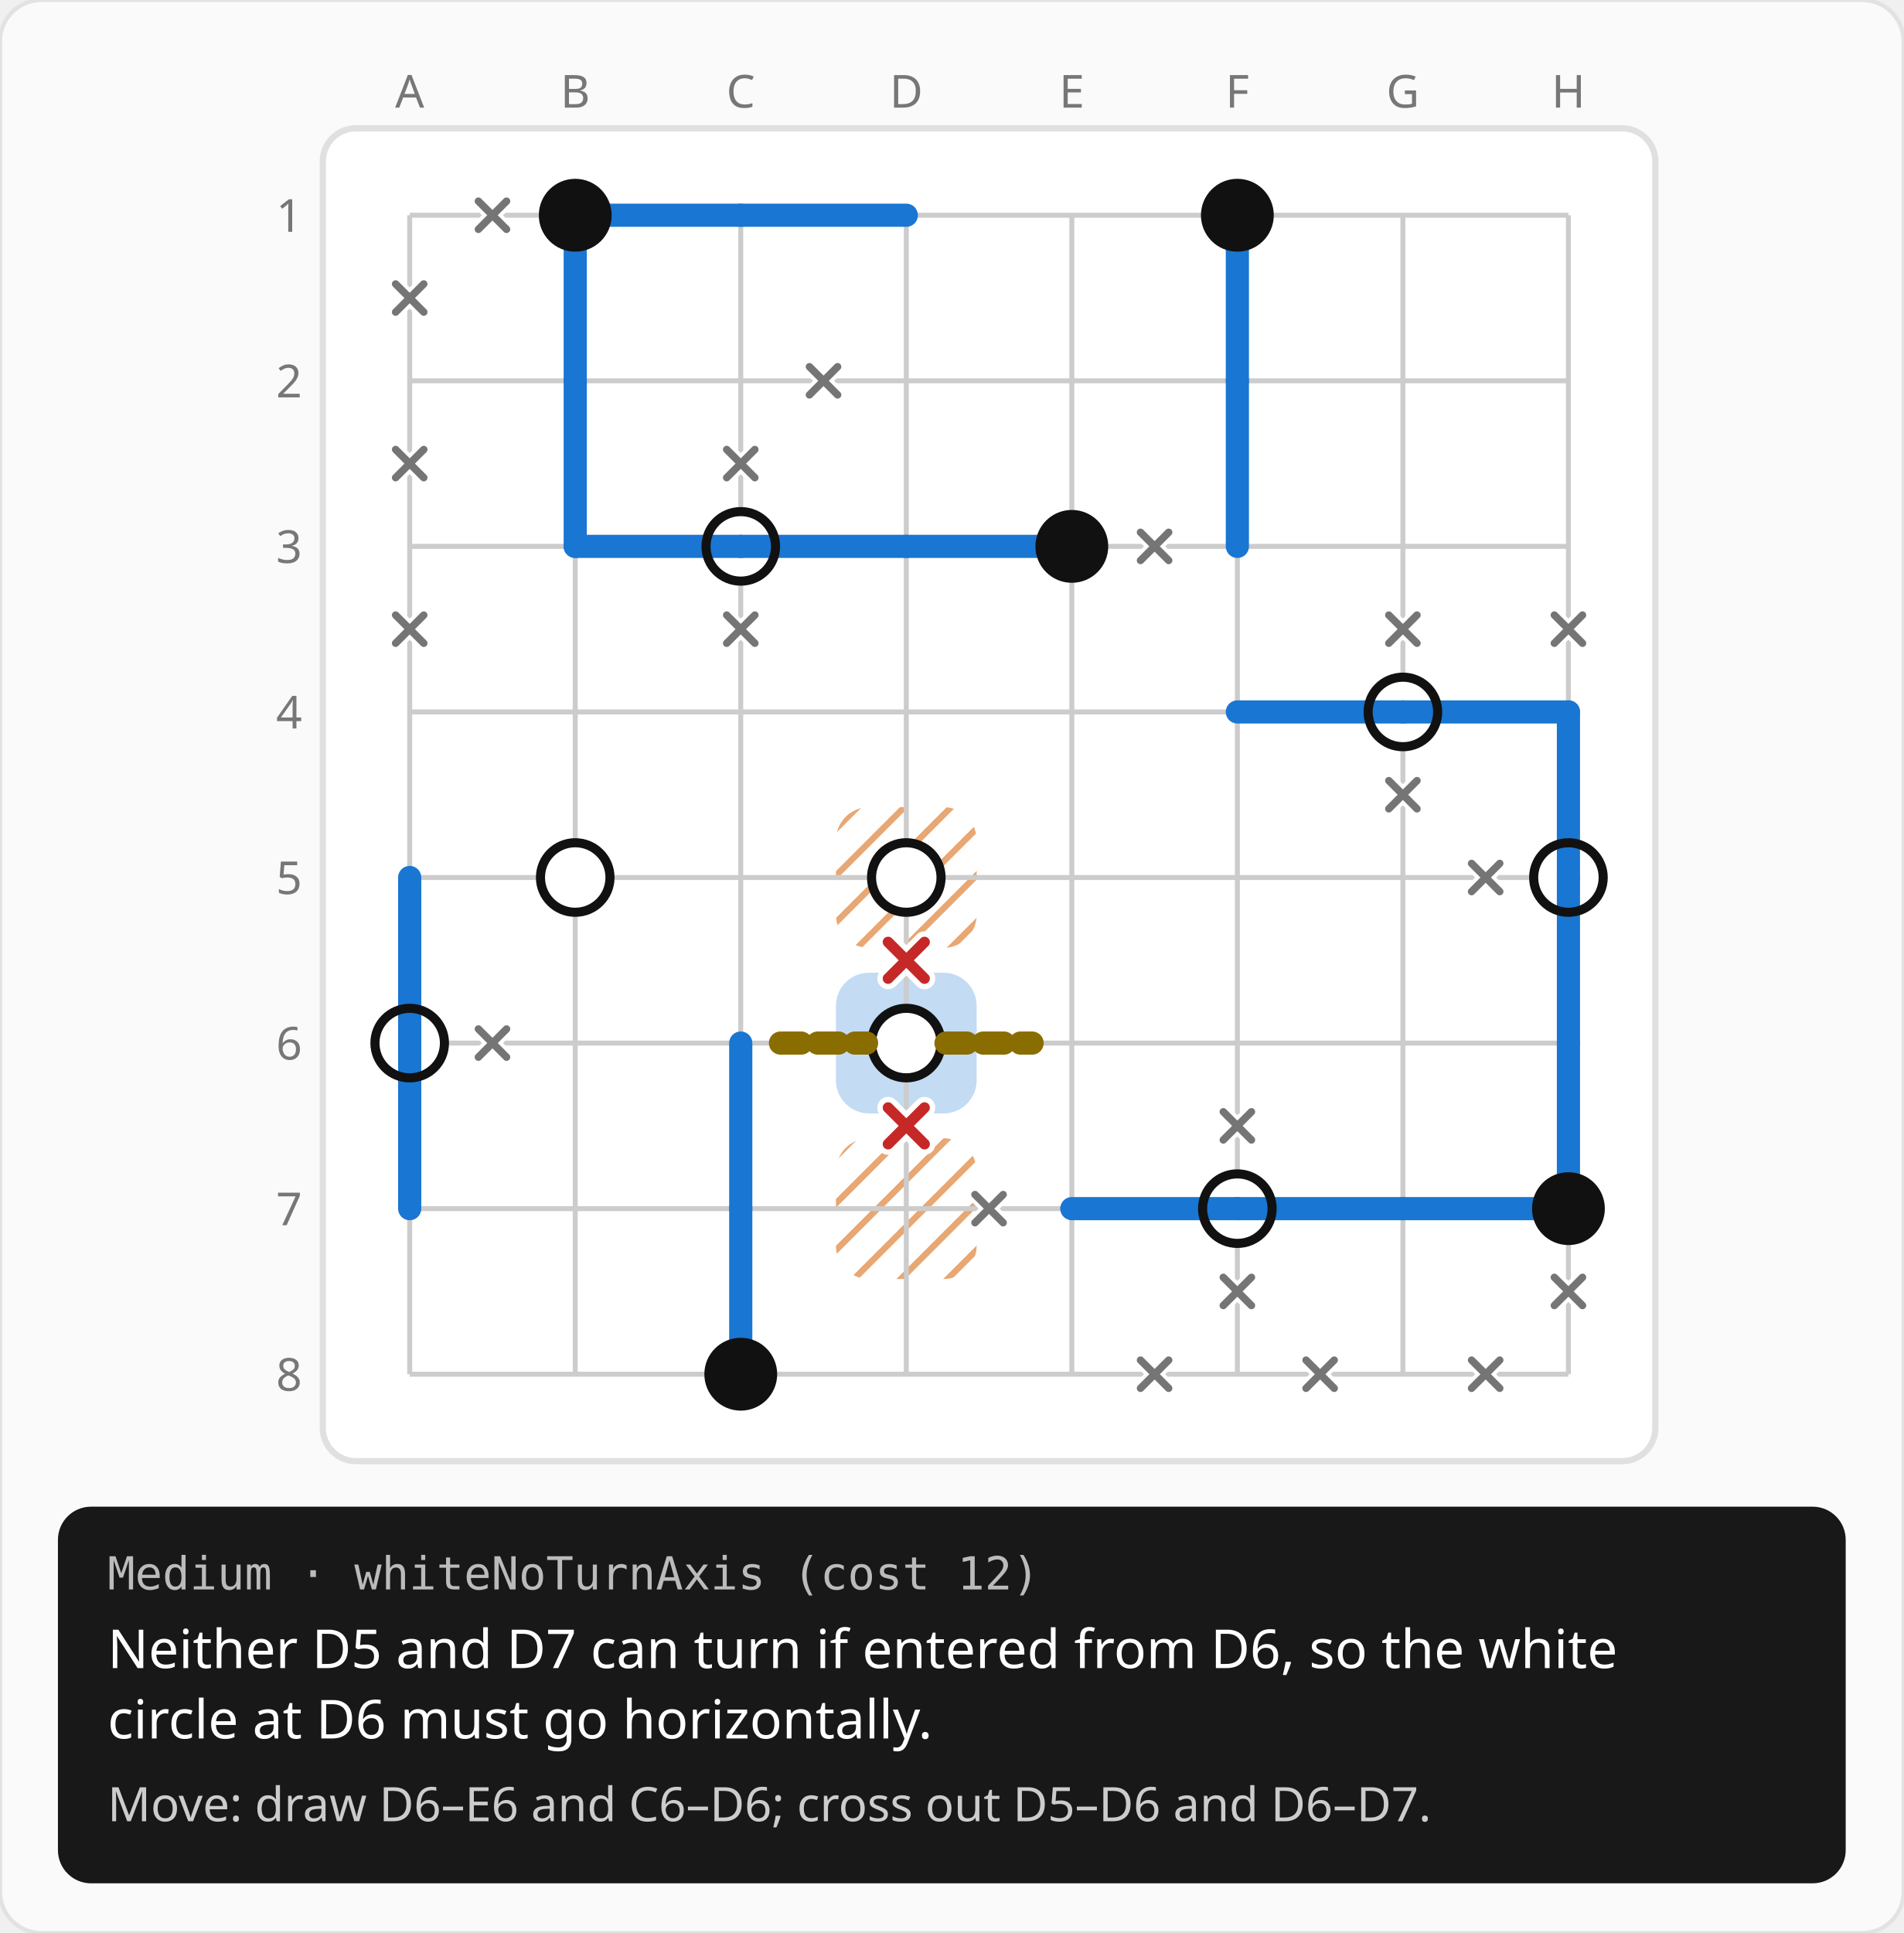
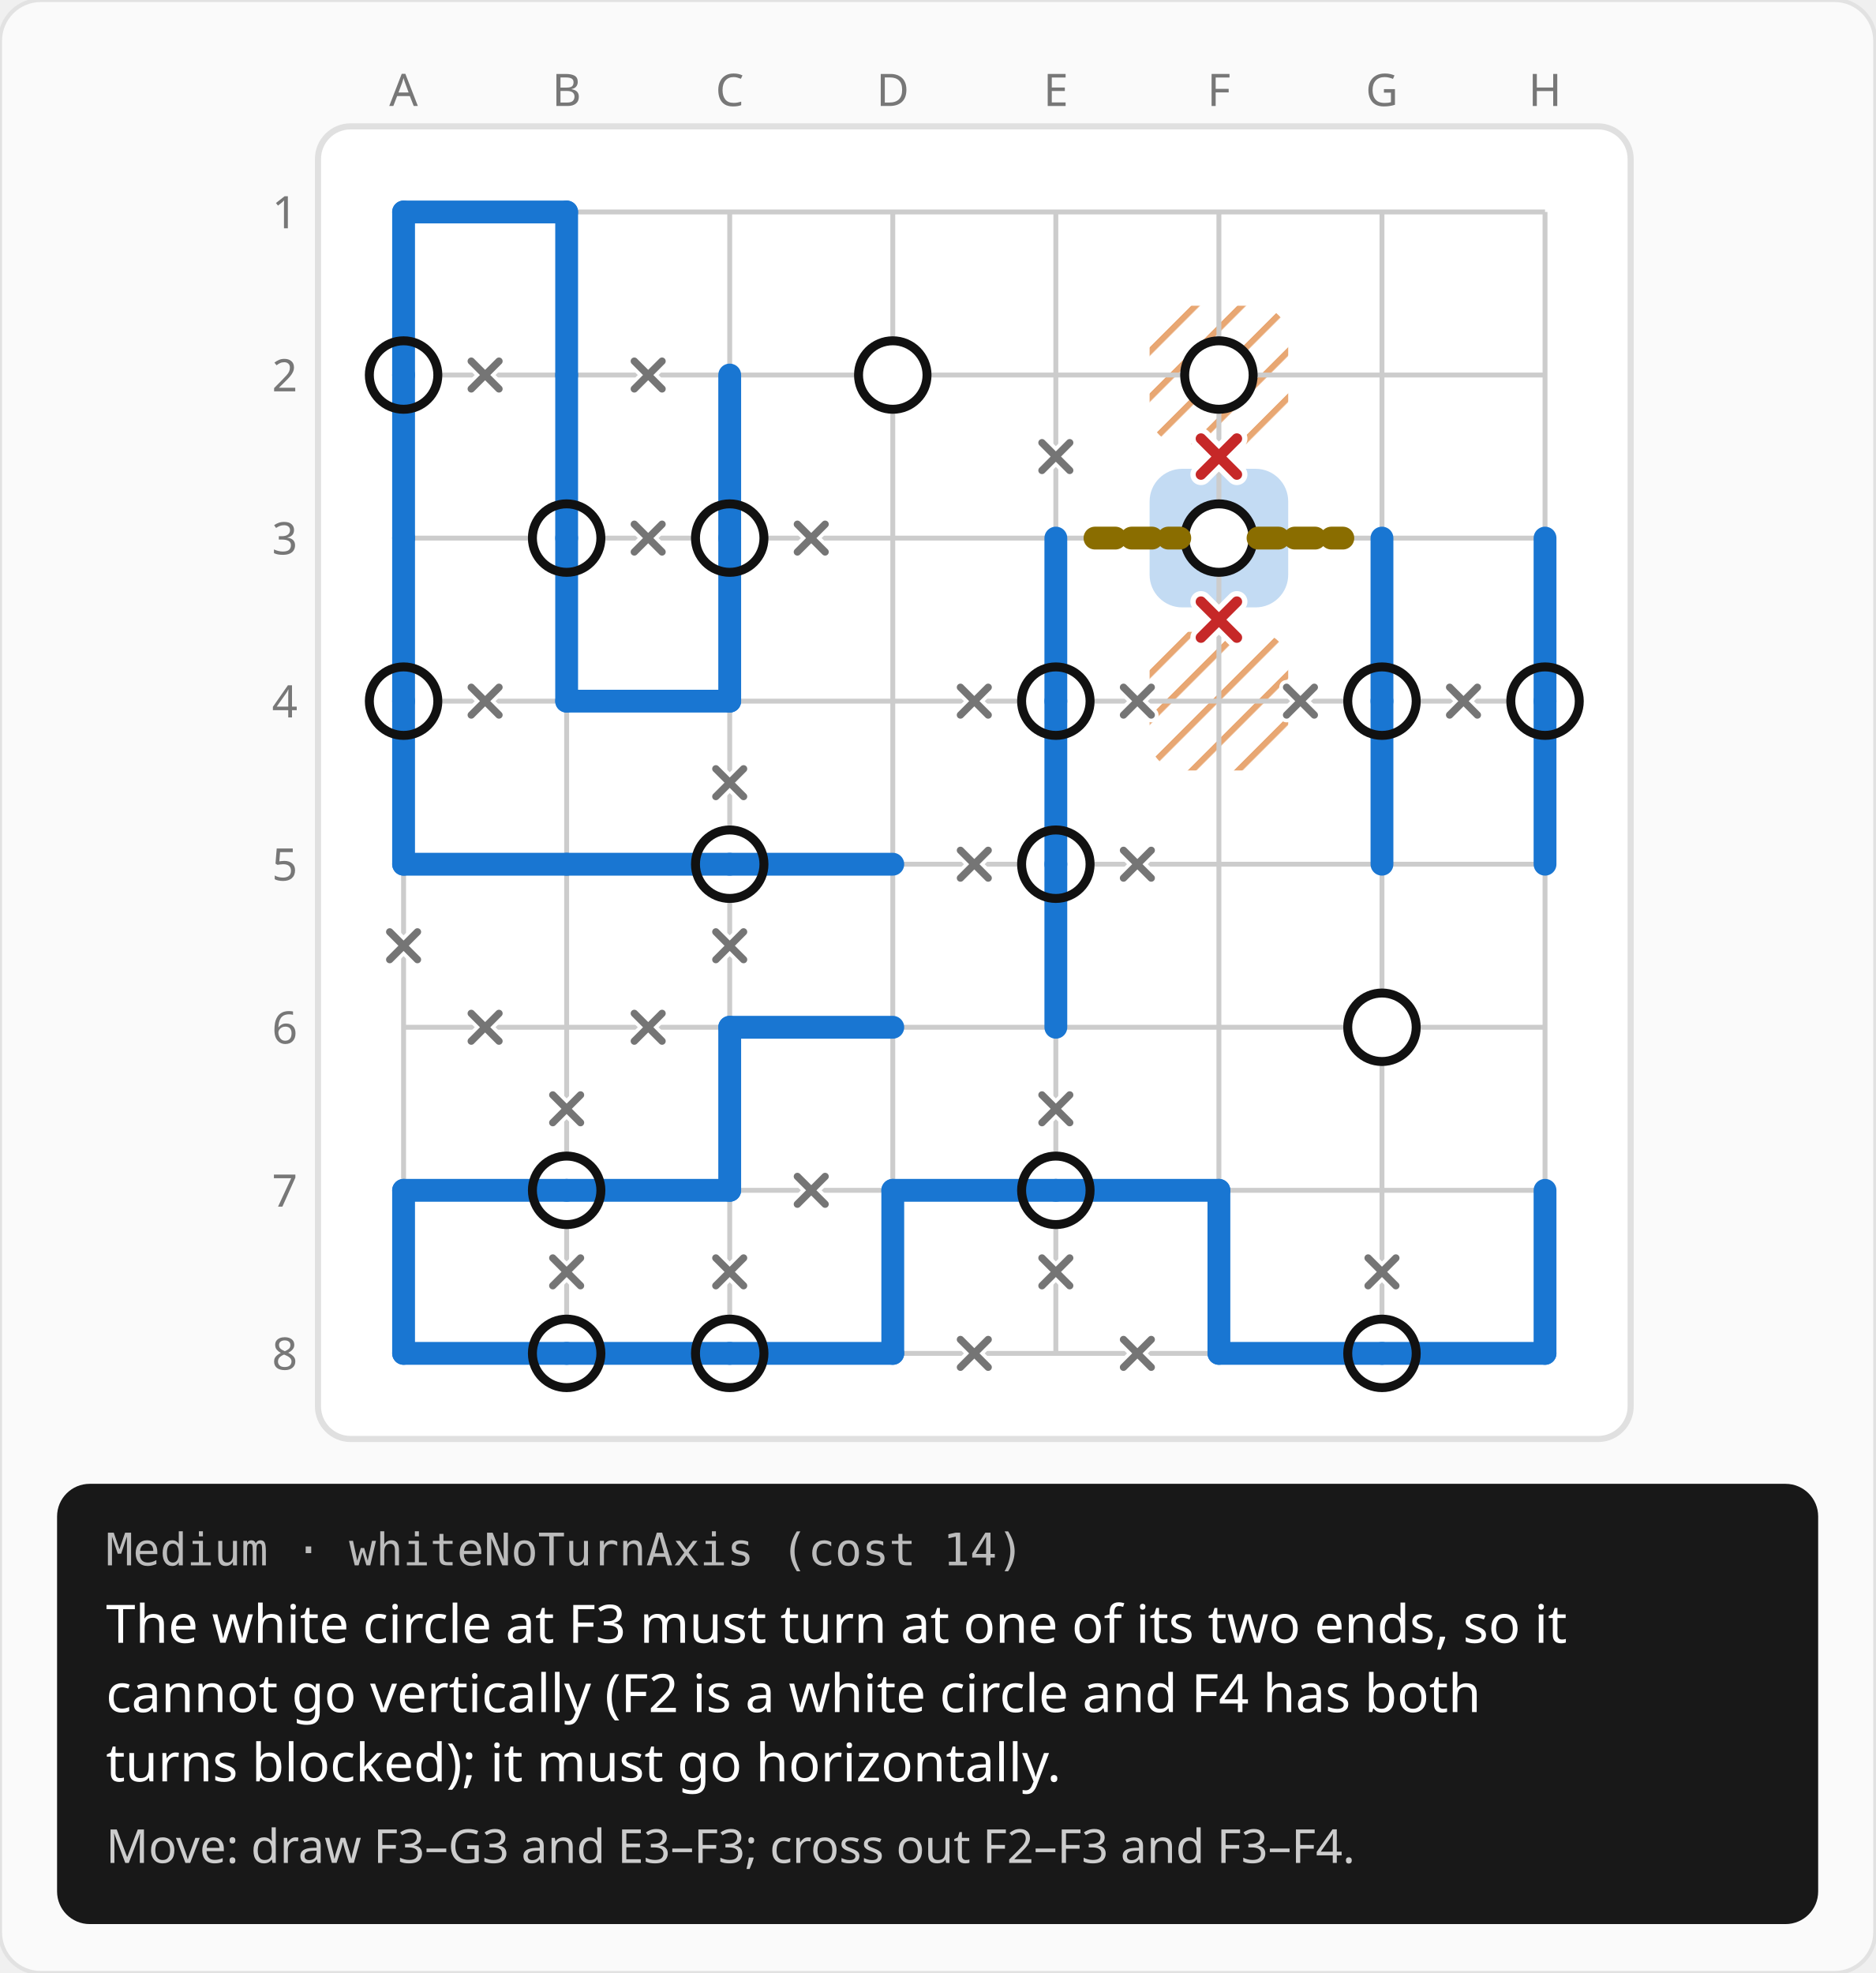
- <svg xmlns="http://www.w3.org/2000/svg" width="460" height="467" viewBox="0 0 460 467">
-   <rect width="460" height="467" rx="10" fill="#fafafa" stroke="#e2e2e2" />
+ <svg xmlns="http://www.w3.org/2000/svg" width="460" height="484" viewBox="0 0 460 484">
+   <rect width="460" height="484" rx="10" fill="#fafafa" stroke="#e2e2e2" />
  <defs>
    <pattern id="hatch" width="8" height="8" patternUnits="userSpaceOnUse" patternTransform="rotate(45)">
      <line x1="0" y1="0" x2="0" y2="8" stroke="#d55e00" stroke-width="3" opacity="0.55" />
    </pattern>
  </defs>
  <g transform="translate(59 12)">
    <text x="40" y="14" fill="#777777" font-size="11" font-family="system-ui, sans-serif" text-anchor="middle">A</text>
    <text x="80" y="14" fill="#777777" font-size="11" font-family="system-ui, sans-serif" text-anchor="middle">B</text>
    <text x="120" y="14" fill="#777777" font-size="11" font-family="system-ui, sans-serif" text-anchor="middle">C</text>
    <text x="160" y="14" fill="#777777" font-size="11" font-family="system-ui, sans-serif" text-anchor="middle">D</text>
    <text x="200" y="14" fill="#777777" font-size="11" font-family="system-ui, sans-serif" text-anchor="middle">E</text>
    <text x="240" y="14" fill="#777777" font-size="11" font-family="system-ui, sans-serif" text-anchor="middle">F</text>
    <text x="280" y="14" fill="#777777" font-size="11" font-family="system-ui, sans-serif" text-anchor="middle">G</text>
    <text x="320" y="14" fill="#777777" font-size="11" font-family="system-ui, sans-serif" text-anchor="middle">H</text>
    <text x="14" y="44" fill="#777777" font-size="11" font-family="system-ui, sans-serif" text-anchor="end">1</text>
    <text x="14" y="84" fill="#777777" font-size="11" font-family="system-ui, sans-serif" text-anchor="end">2</text>
    <text x="14" y="124" fill="#777777" font-size="11" font-family="system-ui, sans-serif" text-anchor="end">3</text>
    <text x="14" y="164" fill="#777777" font-size="11" font-family="system-ui, sans-serif" text-anchor="end">4</text>
    <text x="14" y="204" fill="#777777" font-size="11" font-family="system-ui, sans-serif" text-anchor="end">5</text>
    <text x="14" y="244" fill="#777777" font-size="11" font-family="system-ui, sans-serif" text-anchor="end">6</text>
    <text x="14" y="284" fill="#777777" font-size="11" font-family="system-ui, sans-serif" text-anchor="end">7</text>
    <text x="14" y="324" fill="#777777" font-size="11" font-family="system-ui, sans-serif" text-anchor="end">8</text>
    <g transform="translate(18 18)">
      <rect x="1" y="1" width="322" height="322" rx="8" fill="#ffffff" stroke="#e0e0e0" stroke-width="1.5" />
-       <rect x="125" y="205" width="34" height="34" rx="8" fill="rgba(25,118,210,0.26)" />
-       <rect x="125" y="165" width="34" height="34" rx="8" fill="url(#hatch)" />
-       <rect x="125" y="245" width="34" height="34" rx="8" fill="url(#hatch)" />
+       <rect x="205" y="85" width="34" height="34" rx="8" fill="rgba(25,118,210,0.26)" />
+       <rect x="205" y="45" width="34" height="34" rx="8" fill="url(#hatch)" />
+       <rect x="205" y="125" width="34" height="34" rx="8" fill="url(#hatch)" />
      <line x1="22" y1="22" x2="302" y2="22" stroke="#cccccc" stroke-width="1.2" />
      <line x1="22" y1="62" x2="302" y2="62" stroke="#cccccc" stroke-width="1.2" />
      <line x1="22" y1="102" x2="302" y2="102" stroke="#cccccc" stroke-width="1.2" />
      <line x1="22" y1="142" x2="302" y2="142" stroke="#cccccc" stroke-width="1.2" />
      <line x1="22" y1="182" x2="302" y2="182" stroke="#cccccc" stroke-width="1.2" />
      <line x1="22" y1="222" x2="302" y2="222" stroke="#cccccc" stroke-width="1.2" />
      <line x1="22" y1="262" x2="302" y2="262" stroke="#cccccc" stroke-width="1.2" />
      <line x1="22" y1="302" x2="302" y2="302" stroke="#cccccc" stroke-width="1.2" />
      <line x1="22" y1="22" x2="22" y2="302" stroke="#cccccc" stroke-width="1.2" />
      <line x1="62" y1="22" x2="62" y2="302" stroke="#cccccc" stroke-width="1.2" />
      <line x1="102" y1="22" x2="102" y2="302" stroke="#cccccc" stroke-width="1.2" />
      <line x1="142" y1="22" x2="142" y2="302" stroke="#cccccc" stroke-width="1.2" />
      <line x1="182" y1="22" x2="182" y2="302" stroke="#cccccc" stroke-width="1.2" />
      <line x1="222" y1="22" x2="222" y2="302" stroke="#cccccc" stroke-width="1.2" />
      <line x1="262" y1="22" x2="262" y2="302" stroke="#cccccc" stroke-width="1.2" />
      <line x1="302" y1="22" x2="302" y2="302" stroke="#cccccc" stroke-width="1.2" />
+       <circle cx="22" cy="62" r="8.4" fill="#ffffff" />
+       <circle cx="142" cy="62" r="8.4" fill="#ffffff" />
+       <circle cx="222" cy="62" r="8.4" fill="#ffffff" />
+       <circle cx="62" cy="102" r="8.4" fill="#ffffff" />
      <circle cx="102" cy="102" r="8.4" fill="#ffffff" />
+       <circle cx="222" cy="102" r="8.4" fill="#ffffff" />
+       <circle cx="22" cy="142" r="8.4" fill="#ffffff" />
+       <circle cx="182" cy="142" r="8.4" fill="#ffffff" />
      <circle cx="262" cy="142" r="8.4" fill="#ffffff" />
-       <circle cx="62" cy="182" r="8.4" fill="#ffffff" />
-       <circle cx="142" cy="182" r="8.4" fill="#ffffff" />
-       <circle cx="302" cy="182" r="8.4" fill="#ffffff" />
-       <circle cx="22" cy="222" r="8.4" fill="#ffffff" />
-       <circle cx="142" cy="222" r="8.4" fill="#ffffff" />
-       <circle cx="222" cy="262" r="8.4" fill="#ffffff" />
-       <line x1="62" y1="22" x2="102" y2="22" stroke="#1976d2" stroke-width="5.6" stroke-linecap="round" />
+       <circle cx="302" cy="142" r="8.4" fill="#ffffff" />
+       <circle cx="102" cy="182" r="8.4" fill="#ffffff" />
+       <circle cx="182" cy="182" r="8.4" fill="#ffffff" />
+       <circle cx="262" cy="222" r="8.4" fill="#ffffff" />
+       <circle cx="62" cy="262" r="8.4" fill="#ffffff" />
+       <circle cx="182" cy="262" r="8.4" fill="#ffffff" />
+       <circle cx="62" cy="302" r="8.4" fill="#ffffff" />
+       <circle cx="102" cy="302" r="8.4" fill="#ffffff" />
+       <circle cx="262" cy="302" r="8.4" fill="#ffffff" />
+       <line x1="22" y1="22" x2="62" y2="22" stroke="#1976d2" stroke-width="5.6" stroke-linecap="round" />
+       <line x1="22" y1="22" x2="22" y2="62" stroke="#1976d2" stroke-width="5.6" stroke-linecap="round" />
      <line x1="62" y1="22" x2="62" y2="62" stroke="#1976d2" stroke-width="5.6" stroke-linecap="round" />
-       <line x1="102" y1="22" x2="142" y2="22" stroke="#1976d2" stroke-width="5.6" stroke-linecap="round" />
-       <line x1="222" y1="22" x2="222" y2="62" stroke="#1976d2" stroke-width="5.6" stroke-linecap="round" />
+       <line x1="22" y1="62" x2="22" y2="102" stroke="#1976d2" stroke-width="5.6" stroke-linecap="round" />
      <line x1="62" y1="62" x2="62" y2="102" stroke="#1976d2" stroke-width="5.6" stroke-linecap="round" />
-       <line x1="222" y1="62" x2="222" y2="102" stroke="#1976d2" stroke-width="5.6" stroke-linecap="round" />
-       <line x1="62" y1="102" x2="102" y2="102" stroke="#1976d2" stroke-width="5.6" stroke-linecap="round" />
-       <line x1="102" y1="102" x2="142" y2="102" stroke="#1976d2" stroke-width="5.6" stroke-linecap="round" />
-       <line x1="142" y1="102" x2="182" y2="102" stroke="#1976d2" stroke-width="5.6" stroke-linecap="round" />
-       <line x1="222" y1="142" x2="262" y2="142" stroke="#1976d2" stroke-width="5.6" stroke-linecap="round" />
-       <line x1="262" y1="142" x2="302" y2="142" stroke="#1976d2" stroke-width="5.6" stroke-linecap="round" />
+       <line x1="102" y1="62" x2="102" y2="102" stroke="#1976d2" stroke-width="5.6" stroke-linecap="round" />
+       <line x1="22" y1="102" x2="22" y2="142" stroke="#1976d2" stroke-width="5.6" stroke-linecap="round" />
+       <line x1="62" y1="102" x2="62" y2="142" stroke="#1976d2" stroke-width="5.6" stroke-linecap="round" />
+       <line x1="102" y1="102" x2="102" y2="142" stroke="#1976d2" stroke-width="5.6" stroke-linecap="round" />
+       <line x1="182" y1="102" x2="182" y2="142" stroke="#1976d2" stroke-width="5.6" stroke-linecap="round" />
+       <line x1="262" y1="102" x2="262" y2="142" stroke="#1976d2" stroke-width="5.6" stroke-linecap="round" />
+       <line x1="302" y1="102" x2="302" y2="142" stroke="#1976d2" stroke-width="5.6" stroke-linecap="round" />
+       <line x1="22" y1="142" x2="22" y2="182" stroke="#1976d2" stroke-width="5.6" stroke-linecap="round" />
+       <line x1="62" y1="142" x2="102" y2="142" stroke="#1976d2" stroke-width="5.6" stroke-linecap="round" />
+       <line x1="182" y1="142" x2="182" y2="182" stroke="#1976d2" stroke-width="5.6" stroke-linecap="round" />
+       <line x1="262" y1="142" x2="262" y2="182" stroke="#1976d2" stroke-width="5.6" stroke-linecap="round" />
      <line x1="302" y1="142" x2="302" y2="182" stroke="#1976d2" stroke-width="5.6" stroke-linecap="round" />
-       <line x1="22" y1="182" x2="22" y2="222" stroke="#1976d2" stroke-width="5.6" stroke-linecap="round" />
-       <line x1="302" y1="182" x2="302" y2="222" stroke="#1976d2" stroke-width="5.6" stroke-linecap="round" />
-       <line x1="22" y1="222" x2="22" y2="262" stroke="#1976d2" stroke-width="5.6" stroke-linecap="round" />
+       <line x1="22" y1="182" x2="62" y2="182" stroke="#1976d2" stroke-width="5.6" stroke-linecap="round" />
+       <line x1="62" y1="182" x2="102" y2="182" stroke="#1976d2" stroke-width="5.6" stroke-linecap="round" />
+       <line x1="102" y1="182" x2="142" y2="182" stroke="#1976d2" stroke-width="5.6" stroke-linecap="round" />
+       <line x1="182" y1="182" x2="182" y2="222" stroke="#1976d2" stroke-width="5.6" stroke-linecap="round" />
+       <line x1="102" y1="222" x2="142" y2="222" stroke="#1976d2" stroke-width="5.6" stroke-linecap="round" />
      <line x1="102" y1="222" x2="102" y2="262" stroke="#1976d2" stroke-width="5.6" stroke-linecap="round" />
-       <line x1="302" y1="222" x2="302" y2="262" stroke="#1976d2" stroke-width="5.6" stroke-linecap="round" />
-       <line x1="102" y1="262" x2="102" y2="302" stroke="#1976d2" stroke-width="5.6" stroke-linecap="round" />
+       <line x1="22" y1="262" x2="62" y2="262" stroke="#1976d2" stroke-width="5.6" stroke-linecap="round" />
+       <line x1="22" y1="262" x2="22" y2="302" stroke="#1976d2" stroke-width="5.6" stroke-linecap="round" />
+       <line x1="62" y1="262" x2="102" y2="262" stroke="#1976d2" stroke-width="5.6" stroke-linecap="round" />
+       <line x1="142" y1="262" x2="182" y2="262" stroke="#1976d2" stroke-width="5.6" stroke-linecap="round" />
+       <line x1="142" y1="262" x2="142" y2="302" stroke="#1976d2" stroke-width="5.6" stroke-linecap="round" />
      <line x1="182" y1="262" x2="222" y2="262" stroke="#1976d2" stroke-width="5.6" stroke-linecap="round" />
-       <line x1="222" y1="262" x2="262" y2="262" stroke="#1976d2" stroke-width="5.6" stroke-linecap="round" />
-       <line x1="262" y1="262" x2="302" y2="262" stroke="#1976d2" stroke-width="5.6" stroke-linecap="round" />
-       <circle cx="62" cy="22" r="8.8" fill="#111111" />
-       <circle cx="222" cy="22" r="8.8" fill="#111111" />
+       <line x1="222" y1="262" x2="222" y2="302" stroke="#1976d2" stroke-width="5.6" stroke-linecap="round" />
+       <line x1="302" y1="262" x2="302" y2="302" stroke="#1976d2" stroke-width="5.6" stroke-linecap="round" />
+       <line x1="22" y1="302" x2="62" y2="302" stroke="#1976d2" stroke-width="5.6" stroke-linecap="round" />
+       <line x1="62" y1="302" x2="102" y2="302" stroke="#1976d2" stroke-width="5.6" stroke-linecap="round" />
+       <line x1="102" y1="302" x2="142" y2="302" stroke="#1976d2" stroke-width="5.6" stroke-linecap="round" />
+       <line x1="222" y1="302" x2="262" y2="302" stroke="#1976d2" stroke-width="5.6" stroke-linecap="round" />
+       <line x1="262" y1="302" x2="302" y2="302" stroke="#1976d2" stroke-width="5.6" stroke-linecap="round" />
+       <circle cx="22" cy="62" r="8.4" fill="none" stroke="#111111" stroke-width="2.2" />
+       <circle cx="142" cy="62" r="8.4" fill="none" stroke="#111111" stroke-width="2.2" />
+       <circle cx="222" cy="62" r="8.4" fill="none" stroke="#111111" stroke-width="2.2" />
+       <circle cx="62" cy="102" r="8.4" fill="none" stroke="#111111" stroke-width="2.2" />
      <circle cx="102" cy="102" r="8.4" fill="none" stroke="#111111" stroke-width="2.2" />
-       <circle cx="182" cy="102" r="8.8" fill="#111111" />
+       <circle cx="222" cy="102" r="8.4" fill="none" stroke="#111111" stroke-width="2.2" />
+       <circle cx="22" cy="142" r="8.4" fill="none" stroke="#111111" stroke-width="2.2" />
+       <circle cx="182" cy="142" r="8.4" fill="none" stroke="#111111" stroke-width="2.2" />
      <circle cx="262" cy="142" r="8.4" fill="none" stroke="#111111" stroke-width="2.2" />
-       <circle cx="62" cy="182" r="8.4" fill="none" stroke="#111111" stroke-width="2.2" />
-       <circle cx="142" cy="182" r="8.4" fill="none" stroke="#111111" stroke-width="2.2" />
-       <circle cx="302" cy="182" r="8.4" fill="none" stroke="#111111" stroke-width="2.2" />
-       <circle cx="22" cy="222" r="8.4" fill="none" stroke="#111111" stroke-width="2.2" />
-       <circle cx="142" cy="222" r="8.4" fill="none" stroke="#111111" stroke-width="2.2" />
-       <circle cx="222" cy="262" r="8.4" fill="none" stroke="#111111" stroke-width="2.2" />
-       <circle cx="302" cy="262" r="8.8" fill="#111111" />
-       <circle cx="102" cy="302" r="8.8" fill="#111111" />
-       <path d="M38.6 18.6L45.4 25.4M38.6 25.4L45.4 18.6" stroke="#ffffff" stroke-width="3.6" stroke-linecap="round" />
-       <path d="M38.6 18.6L45.4 25.4M38.6 25.4L45.4 18.6" stroke="#757575" stroke-width="1.8" stroke-linecap="round" />
-       <path d="M18.6 38.6L25.4 45.4M18.6 45.4L25.4 38.6" stroke="#ffffff" stroke-width="3.6" stroke-linecap="round" />
-       <path d="M18.6 38.6L25.4 45.4M18.6 45.4L25.4 38.6" stroke="#757575" stroke-width="1.8" stroke-linecap="round" />
-       <path d="M18.6 78.6L25.4 85.4M18.6 85.4L25.4 78.6" stroke="#ffffff" stroke-width="3.6" stroke-linecap="round" />
-       <path d="M18.6 78.6L25.4 85.4M18.6 85.4L25.4 78.6" stroke="#757575" stroke-width="1.8" stroke-linecap="round" />
-       <path d="M118.6 58.6L125.4 65.4M118.6 65.4L125.4 58.6" stroke="#ffffff" stroke-width="3.6" stroke-linecap="round" />
-       <path d="M118.6 58.6L125.4 65.4M118.6 65.4L125.4 58.6" stroke="#757575" stroke-width="1.8" stroke-linecap="round" />
-       <path d="M98.6 78.6L105.4 85.4M98.6 85.4L105.4 78.6" stroke="#ffffff" stroke-width="3.6" stroke-linecap="round" />
-       <path d="M98.6 78.6L105.4 85.4M98.6 85.4L105.4 78.6" stroke="#757575" stroke-width="1.8" stroke-linecap="round" />
-       <path d="M18.6 118.6L25.4 125.4M18.6 125.4L25.4 118.6" stroke="#ffffff" stroke-width="3.6" stroke-linecap="round" />
-       <path d="M18.6 118.6L25.4 125.4M18.6 125.4L25.4 118.6" stroke="#757575" stroke-width="1.8" stroke-linecap="round" />
-       <path d="M98.6 118.6L105.4 125.4M98.6 125.4L105.4 118.6" stroke="#ffffff" stroke-width="3.6" stroke-linecap="round" />
-       <path d="M98.6 118.6L105.4 125.4M98.6 125.4L105.4 118.6" stroke="#757575" stroke-width="1.8" stroke-linecap="round" />
-       <path d="M198.6 98.6L205.4 105.4M198.6 105.4L205.4 98.6" stroke="#ffffff" stroke-width="3.6" stroke-linecap="round" />
-       <path d="M198.6 98.6L205.4 105.4M198.6 105.4L205.4 98.6" stroke="#757575" stroke-width="1.8" stroke-linecap="round" />
-       <path d="M258.6 118.6L265.4 125.4M258.6 125.4L265.4 118.6" stroke="#ffffff" stroke-width="3.6" stroke-linecap="round" />
-       <path d="M258.6 118.6L265.4 125.4M258.6 125.4L265.4 118.6" stroke="#757575" stroke-width="1.8" stroke-linecap="round" />
-       <path d="M298.6 118.6L305.4 125.4M298.6 125.4L305.4 118.6" stroke="#ffffff" stroke-width="3.6" stroke-linecap="round" />
-       <path d="M298.6 118.6L305.4 125.4M298.6 125.4L305.4 118.6" stroke="#757575" stroke-width="1.8" stroke-linecap="round" />
-       <path d="M258.6 158.6L265.4 165.4M258.6 165.4L265.4 158.6" stroke="#ffffff" stroke-width="3.6" stroke-linecap="round" />
-       <path d="M258.6 158.6L265.4 165.4M258.6 165.4L265.4 158.6" stroke="#757575" stroke-width="1.8" stroke-linecap="round" />
-       <path d="M278.6 178.6L285.4 185.4M278.6 185.4L285.4 178.6" stroke="#ffffff" stroke-width="3.6" stroke-linecap="round" />
-       <path d="M278.6 178.6L285.4 185.4M278.6 185.4L285.4 178.6" stroke="#757575" stroke-width="1.8" stroke-linecap="round" />
+       <circle cx="302" cy="142" r="8.4" fill="none" stroke="#111111" stroke-width="2.2" />
+       <circle cx="102" cy="182" r="8.4" fill="none" stroke="#111111" stroke-width="2.2" />
+       <circle cx="182" cy="182" r="8.4" fill="none" stroke="#111111" stroke-width="2.2" />
+       <circle cx="262" cy="222" r="8.4" fill="none" stroke="#111111" stroke-width="2.2" />
+       <circle cx="62" cy="262" r="8.4" fill="none" stroke="#111111" stroke-width="2.2" />
+       <circle cx="182" cy="262" r="8.4" fill="none" stroke="#111111" stroke-width="2.2" />
+       <circle cx="62" cy="302" r="8.4" fill="none" stroke="#111111" stroke-width="2.2" />
+       <circle cx="102" cy="302" r="8.4" fill="none" stroke="#111111" stroke-width="2.2" />
+       <circle cx="262" cy="302" r="8.4" fill="none" stroke="#111111" stroke-width="2.2" />
+       <path d="M38.6 58.6L45.4 65.4M38.6 65.4L45.4 58.6" stroke="#ffffff" stroke-width="3.6" stroke-linecap="round" />
+       <path d="M38.6 58.6L45.4 65.4M38.6 65.4L45.4 58.6" stroke="#757575" stroke-width="1.8" stroke-linecap="round" />
+       <path d="M78.6 58.6L85.4 65.4M78.6 65.4L85.4 58.6" stroke="#ffffff" stroke-width="3.6" stroke-linecap="round" />
+       <path d="M78.6 58.6L85.4 65.4M78.6 65.4L85.4 58.6" stroke="#757575" stroke-width="1.8" stroke-linecap="round" />
+       <path d="M178.6 78.6L185.4 85.4M178.6 85.4L185.4 78.6" stroke="#ffffff" stroke-width="3.6" stroke-linecap="round" />
+       <path d="M178.6 78.6L185.4 85.4M178.6 85.4L185.4 78.6" stroke="#757575" stroke-width="1.8" stroke-linecap="round" />
+       <path d="M78.6 98.6L85.4 105.4M78.6 105.4L85.4 98.6" stroke="#ffffff" stroke-width="3.6" stroke-linecap="round" />
+       <path d="M78.6 98.6L85.4 105.4M78.6 105.4L85.4 98.6" stroke="#757575" stroke-width="1.8" stroke-linecap="round" />
+       <path d="M118.6 98.6L125.4 105.4M118.6 105.4L125.4 98.6" stroke="#ffffff" stroke-width="3.6" stroke-linecap="round" />
+       <path d="M118.6 98.6L125.4 105.4M118.6 105.4L125.4 98.6" stroke="#757575" stroke-width="1.8" stroke-linecap="round" />
+       <path d="M38.6 138.6L45.4 145.4M38.6 145.4L45.4 138.6" stroke="#ffffff" stroke-width="3.6" stroke-linecap="round" />
+       <path d="M38.6 138.6L45.4 145.4M38.6 145.4L45.4 138.6" stroke="#757575" stroke-width="1.8" stroke-linecap="round" />
+       <path d="M98.6 158.6L105.4 165.4M98.6 165.4L105.4 158.6" stroke="#ffffff" stroke-width="3.6" stroke-linecap="round" />
+       <path d="M98.6 158.6L105.4 165.4M98.6 165.4L105.4 158.6" stroke="#757575" stroke-width="1.8" stroke-linecap="round" />
+       <path d="M158.6 138.6L165.4 145.4M158.6 145.4L165.4 138.6" stroke="#ffffff" stroke-width="3.6" stroke-linecap="round" />
+       <path d="M158.6 138.6L165.4 145.4M158.6 145.4L165.4 138.6" stroke="#757575" stroke-width="1.8" stroke-linecap="round" />
+       <path d="M198.6 138.6L205.4 145.4M198.6 145.4L205.4 138.6" stroke="#ffffff" stroke-width="3.6" stroke-linecap="round" />
+       <path d="M198.6 138.6L205.4 145.4M198.6 145.4L205.4 138.6" stroke="#757575" stroke-width="1.8" stroke-linecap="round" />
+       <path d="M238.6 138.6L245.4 145.4M238.6 145.4L245.4 138.6" stroke="#ffffff" stroke-width="3.6" stroke-linecap="round" />
+       <path d="M238.6 138.6L245.4 145.4M238.6 145.4L245.4 138.6" stroke="#757575" stroke-width="1.8" stroke-linecap="round" />
+       <path d="M278.6 138.6L285.4 145.4M278.6 145.4L285.4 138.6" stroke="#ffffff" stroke-width="3.6" stroke-linecap="round" />
+       <path d="M278.6 138.6L285.4 145.4M278.6 145.4L285.4 138.6" stroke="#757575" stroke-width="1.8" stroke-linecap="round" />
+       <path d="M18.6 198.6L25.4 205.4M18.6 205.4L25.4 198.6" stroke="#ffffff" stroke-width="3.6" stroke-linecap="round" />
+       <path d="M18.6 198.6L25.4 205.4M18.6 205.4L25.4 198.6" stroke="#757575" stroke-width="1.8" stroke-linecap="round" />
+       <path d="M98.6 198.6L105.4 205.4M98.6 205.4L105.4 198.6" stroke="#ffffff" stroke-width="3.6" stroke-linecap="round" />
+       <path d="M98.6 198.6L105.4 205.4M98.6 205.4L105.4 198.6" stroke="#757575" stroke-width="1.8" stroke-linecap="round" />
+       <path d="M158.6 178.6L165.4 185.4M158.6 185.4L165.4 178.6" stroke="#ffffff" stroke-width="3.6" stroke-linecap="round" />
+       <path d="M158.6 178.6L165.4 185.4M158.6 185.4L165.4 178.6" stroke="#757575" stroke-width="1.8" stroke-linecap="round" />
+       <path d="M198.6 178.6L205.4 185.4M198.6 185.4L205.4 178.6" stroke="#ffffff" stroke-width="3.6" stroke-linecap="round" />
+       <path d="M198.6 178.6L205.4 185.4M198.6 185.4L205.4 178.6" stroke="#757575" stroke-width="1.8" stroke-linecap="round" />
      <path d="M38.6 218.6L45.4 225.4M38.6 225.4L45.4 218.6" stroke="#ffffff" stroke-width="3.6" stroke-linecap="round" />
      <path d="M38.6 218.6L45.4 225.4M38.6 225.4L45.4 218.6" stroke="#757575" stroke-width="1.8" stroke-linecap="round" />
-       <path d="M218.6 238.6L225.4 245.4M218.6 245.4L225.4 238.6" stroke="#ffffff" stroke-width="3.6" stroke-linecap="round" />
-       <path d="M218.6 238.6L225.4 245.4M218.6 245.4L225.4 238.6" stroke="#757575" stroke-width="1.8" stroke-linecap="round" />
-       <path d="M158.6 258.6L165.4 265.4M158.6 265.4L165.4 258.6" stroke="#ffffff" stroke-width="3.6" stroke-linecap="round" />
-       <path d="M158.6 258.6L165.4 265.4M158.6 265.4L165.4 258.6" stroke="#757575" stroke-width="1.8" stroke-linecap="round" />
-       <path d="M218.6 278.6L225.4 285.4M218.6 285.4L225.4 278.6" stroke="#ffffff" stroke-width="3.6" stroke-linecap="round" />
-       <path d="M218.6 278.6L225.4 285.4M218.6 285.4L225.4 278.6" stroke="#757575" stroke-width="1.8" stroke-linecap="round" />
-       <path d="M298.6 278.6L305.4 285.4M298.6 285.4L305.4 278.6" stroke="#ffffff" stroke-width="3.6" stroke-linecap="round" />
-       <path d="M298.6 278.6L305.4 285.4M298.6 285.4L305.4 278.6" stroke="#757575" stroke-width="1.8" stroke-linecap="round" />
+       <path d="M78.6 218.6L85.4 225.4M78.6 225.4L85.4 218.6" stroke="#ffffff" stroke-width="3.6" stroke-linecap="round" />
+       <path d="M78.6 218.6L85.4 225.4M78.6 225.4L85.4 218.6" stroke="#757575" stroke-width="1.8" stroke-linecap="round" />
+       <path d="M58.6 238.6L65.4 245.4M58.6 245.4L65.4 238.6" stroke="#ffffff" stroke-width="3.6" stroke-linecap="round" />
+       <path d="M58.6 238.6L65.4 245.4M58.6 245.4L65.4 238.6" stroke="#757575" stroke-width="1.8" stroke-linecap="round" />
+       <path d="M178.6 238.6L185.4 245.4M178.6 245.4L185.4 238.6" stroke="#ffffff" stroke-width="3.6" stroke-linecap="round" />
+       <path d="M178.6 238.6L185.4 245.4M178.6 245.4L185.4 238.6" stroke="#757575" stroke-width="1.8" stroke-linecap="round" />
+       <path d="M58.6 278.6L65.4 285.4M58.6 285.4L65.4 278.6" stroke="#ffffff" stroke-width="3.6" stroke-linecap="round" />
+       <path d="M58.6 278.6L65.4 285.4M58.6 285.4L65.4 278.6" stroke="#757575" stroke-width="1.8" stroke-linecap="round" />
+       <path d="M118.6 258.6L125.4 265.4M118.6 265.4L125.4 258.6" stroke="#ffffff" stroke-width="3.6" stroke-linecap="round" />
+       <path d="M118.6 258.6L125.4 265.4M118.6 265.4L125.4 258.6" stroke="#757575" stroke-width="1.8" stroke-linecap="round" />
+       <path d="M98.6 278.6L105.4 285.4M98.6 285.4L105.4 278.6" stroke="#ffffff" stroke-width="3.6" stroke-linecap="round" />
+       <path d="M98.6 278.6L105.4 285.4M98.6 285.4L105.4 278.6" stroke="#757575" stroke-width="1.8" stroke-linecap="round" />
+       <path d="M178.6 278.6L185.4 285.4M178.6 285.4L185.4 278.6" stroke="#ffffff" stroke-width="3.6" stroke-linecap="round" />
+       <path d="M178.6 278.6L185.4 285.4M178.6 285.4L185.4 278.6" stroke="#757575" stroke-width="1.8" stroke-linecap="round" />
+       <path d="M258.6 278.6L265.4 285.4M258.6 285.4L265.4 278.6" stroke="#ffffff" stroke-width="3.6" stroke-linecap="round" />
+       <path d="M258.6 278.6L265.4 285.4M258.6 285.4L265.4 278.6" stroke="#757575" stroke-width="1.8" stroke-linecap="round" />
+       <path d="M158.6 298.6L165.4 305.4M158.6 305.4L165.4 298.6" stroke="#ffffff" stroke-width="3.6" stroke-linecap="round" />
+       <path d="M158.6 298.6L165.4 305.4M158.6 305.4L165.4 298.6" stroke="#757575" stroke-width="1.8" stroke-linecap="round" />
      <path d="M198.6 298.6L205.4 305.4M198.6 305.4L205.4 298.6" stroke="#ffffff" stroke-width="3.6" stroke-linecap="round" />
      <path d="M198.6 298.6L205.4 305.4M198.6 305.4L205.4 298.6" stroke="#757575" stroke-width="1.8" stroke-linecap="round" />
-       <path d="M238.6 298.6L245.4 305.4M238.6 305.4L245.4 298.6" stroke="#ffffff" stroke-width="3.6" stroke-linecap="round" />
-       <path d="M238.6 298.6L245.4 305.4M238.6 305.4L245.4 298.6" stroke="#757575" stroke-width="1.8" stroke-linecap="round" />
-       <path d="M278.6 298.6L285.4 305.4M278.6 305.4L285.4 298.6" stroke="#ffffff" stroke-width="3.6" stroke-linecap="round" />
-       <path d="M278.6 298.6L285.4 305.4M278.6 305.4L285.4 298.6" stroke="#757575" stroke-width="1.8" stroke-linecap="round" />
-       <line x1="151.6" y1="222" x2="172.4" y2="222" stroke="#8a6d00" stroke-width="5.6" stroke-linecap="round" stroke-dasharray="5 4" />
-       <line x1="111.6" y1="222" x2="132.4" y2="222" stroke="#8a6d00" stroke-width="5.6" stroke-linecap="round" stroke-dasharray="5 4" />
-       <path d="M137.6 197.6L146.4 206.4M137.6 206.4L146.4 197.6" stroke="#ffffff" stroke-width="5.2" stroke-linecap="round" />
-       <path d="M137.6 197.6L146.4 206.4M137.6 206.4L146.4 197.6" stroke="#c62828" stroke-width="2.6" stroke-linecap="round" />
-       <path d="M137.6 237.6L146.4 246.4M137.6 246.4L146.4 237.6" stroke="#ffffff" stroke-width="5.2" stroke-linecap="round" />
-       <path d="M137.6 237.6L146.4 246.4M137.6 246.4L146.4 237.6" stroke="#c62828" stroke-width="2.6" stroke-linecap="round" />
+       <line x1="231.6" y1="102" x2="252.4" y2="102" stroke="#8a6d00" stroke-width="5.6" stroke-linecap="round" stroke-dasharray="5 4" />
+       <line x1="191.6" y1="102" x2="212.4" y2="102" stroke="#8a6d00" stroke-width="5.6" stroke-linecap="round" stroke-dasharray="5 4" />
+       <path d="M217.6 77.6L226.4 86.4M217.6 86.4L226.4 77.6" stroke="#ffffff" stroke-width="5.2" stroke-linecap="round" />
+       <path d="M217.6 77.6L226.4 86.4M217.6 86.4L226.4 77.6" stroke="#c62828" stroke-width="2.6" stroke-linecap="round" />
+       <path d="M217.6 117.6L226.4 126.4M217.6 126.4L226.4 117.6" stroke="#ffffff" stroke-width="5.2" stroke-linecap="round" />
+       <path d="M217.6 117.6L226.4 126.4M217.6 126.4L226.4 117.6" stroke="#c62828" stroke-width="2.6" stroke-linecap="round" />
    </g>
  </g>
-   <rect x="14" y="364" width="432" height="91" rx="8" fill="#181818" />
-   <text x="26" y="384" fill="#bbbbbb" font-size="11" font-family="ui-monospace, Menlo, monospace">Medium · whiteNoTurnAxis (cost 12)</text>
-   <text x="26" y="403" fill="#ffffff" font-size="13" font-family="system-ui, sans-serif">Neither D5 and D7 can turn if entered from D6, so the white</text>
-   <text x="26" y="420" fill="#ffffff" font-size="13" font-family="system-ui, sans-serif">circle at D6 must go horizontally.</text>
-   <text x="26" y="440" fill="#cccccc" font-size="11.5" font-family="system-ui, sans-serif">Move: draw D6–E6 and C6–D6; cross out D5–D6 and D6–D7.</text>
+   <rect x="14" y="364" width="432" height="108" rx="8" fill="#181818" />
+   <text x="26" y="384" fill="#bbbbbb" font-size="11" font-family="ui-monospace, Menlo, monospace">Medium · whiteNoTurnAxis (cost 14)</text>
+   <text x="26" y="403" fill="#ffffff" font-size="13" font-family="system-ui, sans-serif">The white circle at F3 must turn at one of its two ends, so it</text>
+   <text x="26" y="420" fill="#ffffff" font-size="13" font-family="system-ui, sans-serif">cannot go vertically (F2 is a white circle and F4 has both</text>
+   <text x="26" y="437" fill="#ffffff" font-size="13" font-family="system-ui, sans-serif">turns blocked); it must go horizontally.</text>
+   <text x="26" y="457" fill="#cccccc" font-size="11.5" font-family="system-ui, sans-serif">Move: draw F3–G3 and E3–F3; cross out F2–F3 and F3–F4.</text>
</svg>
